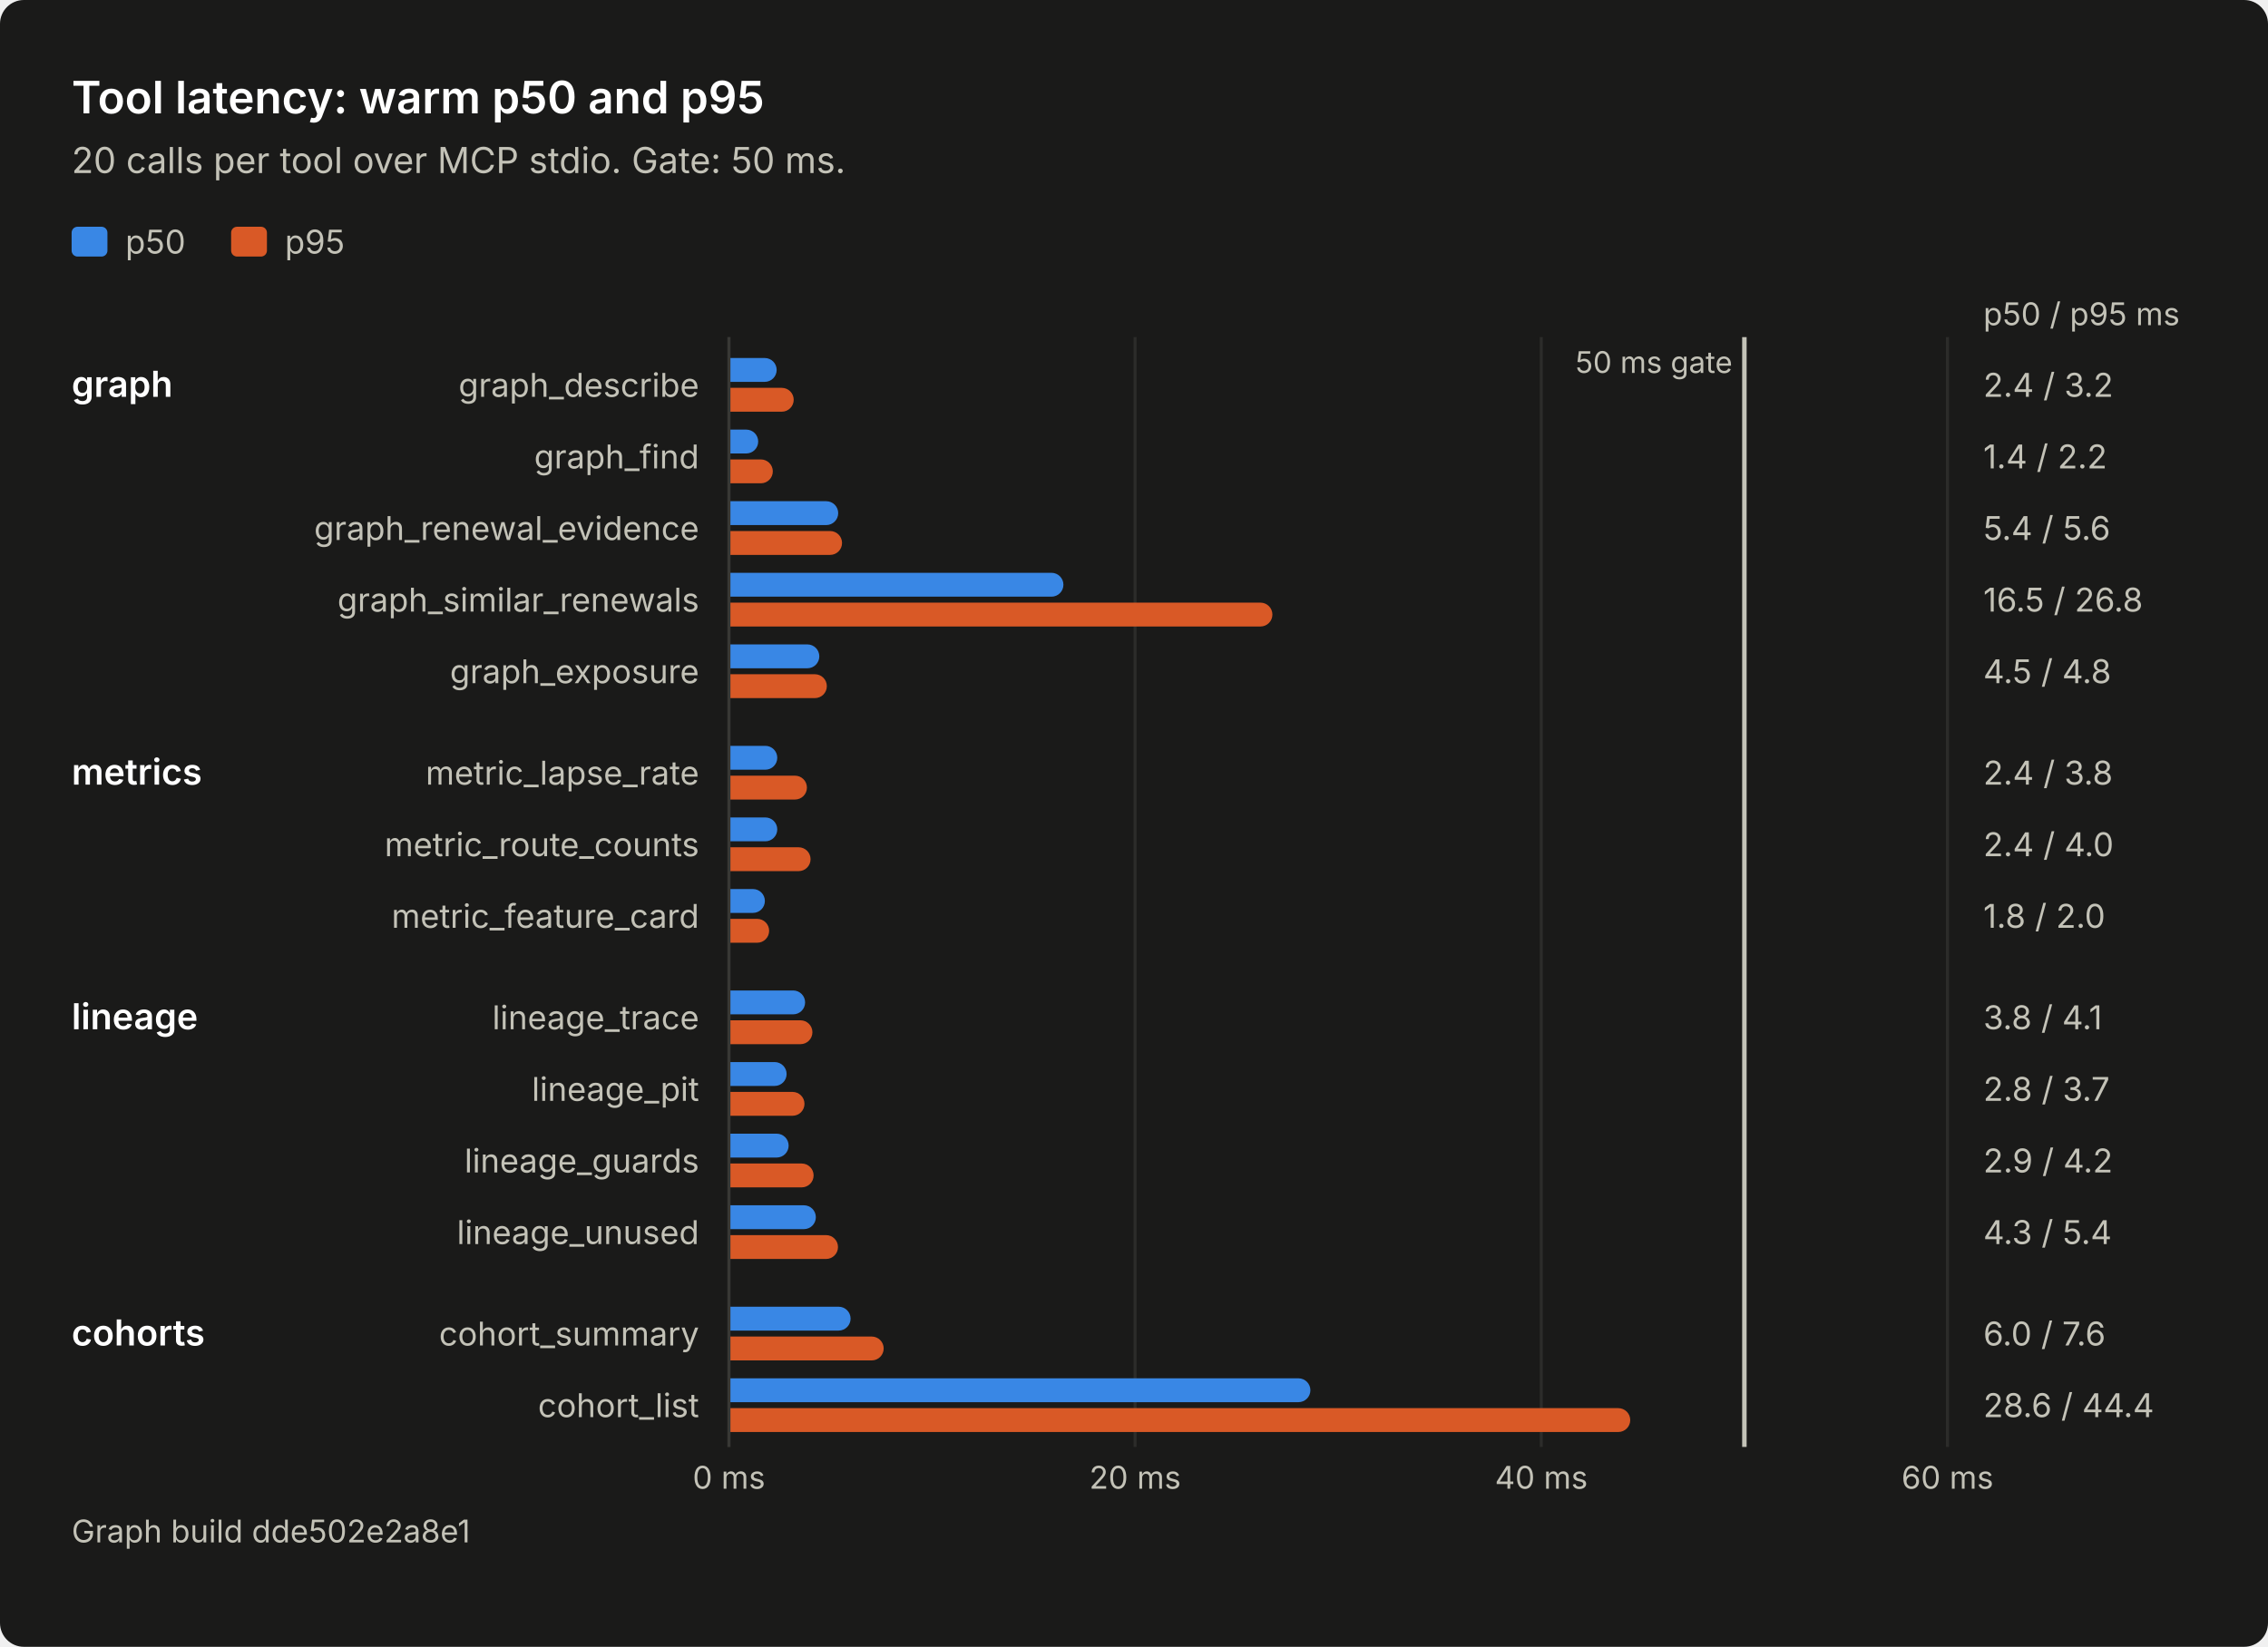
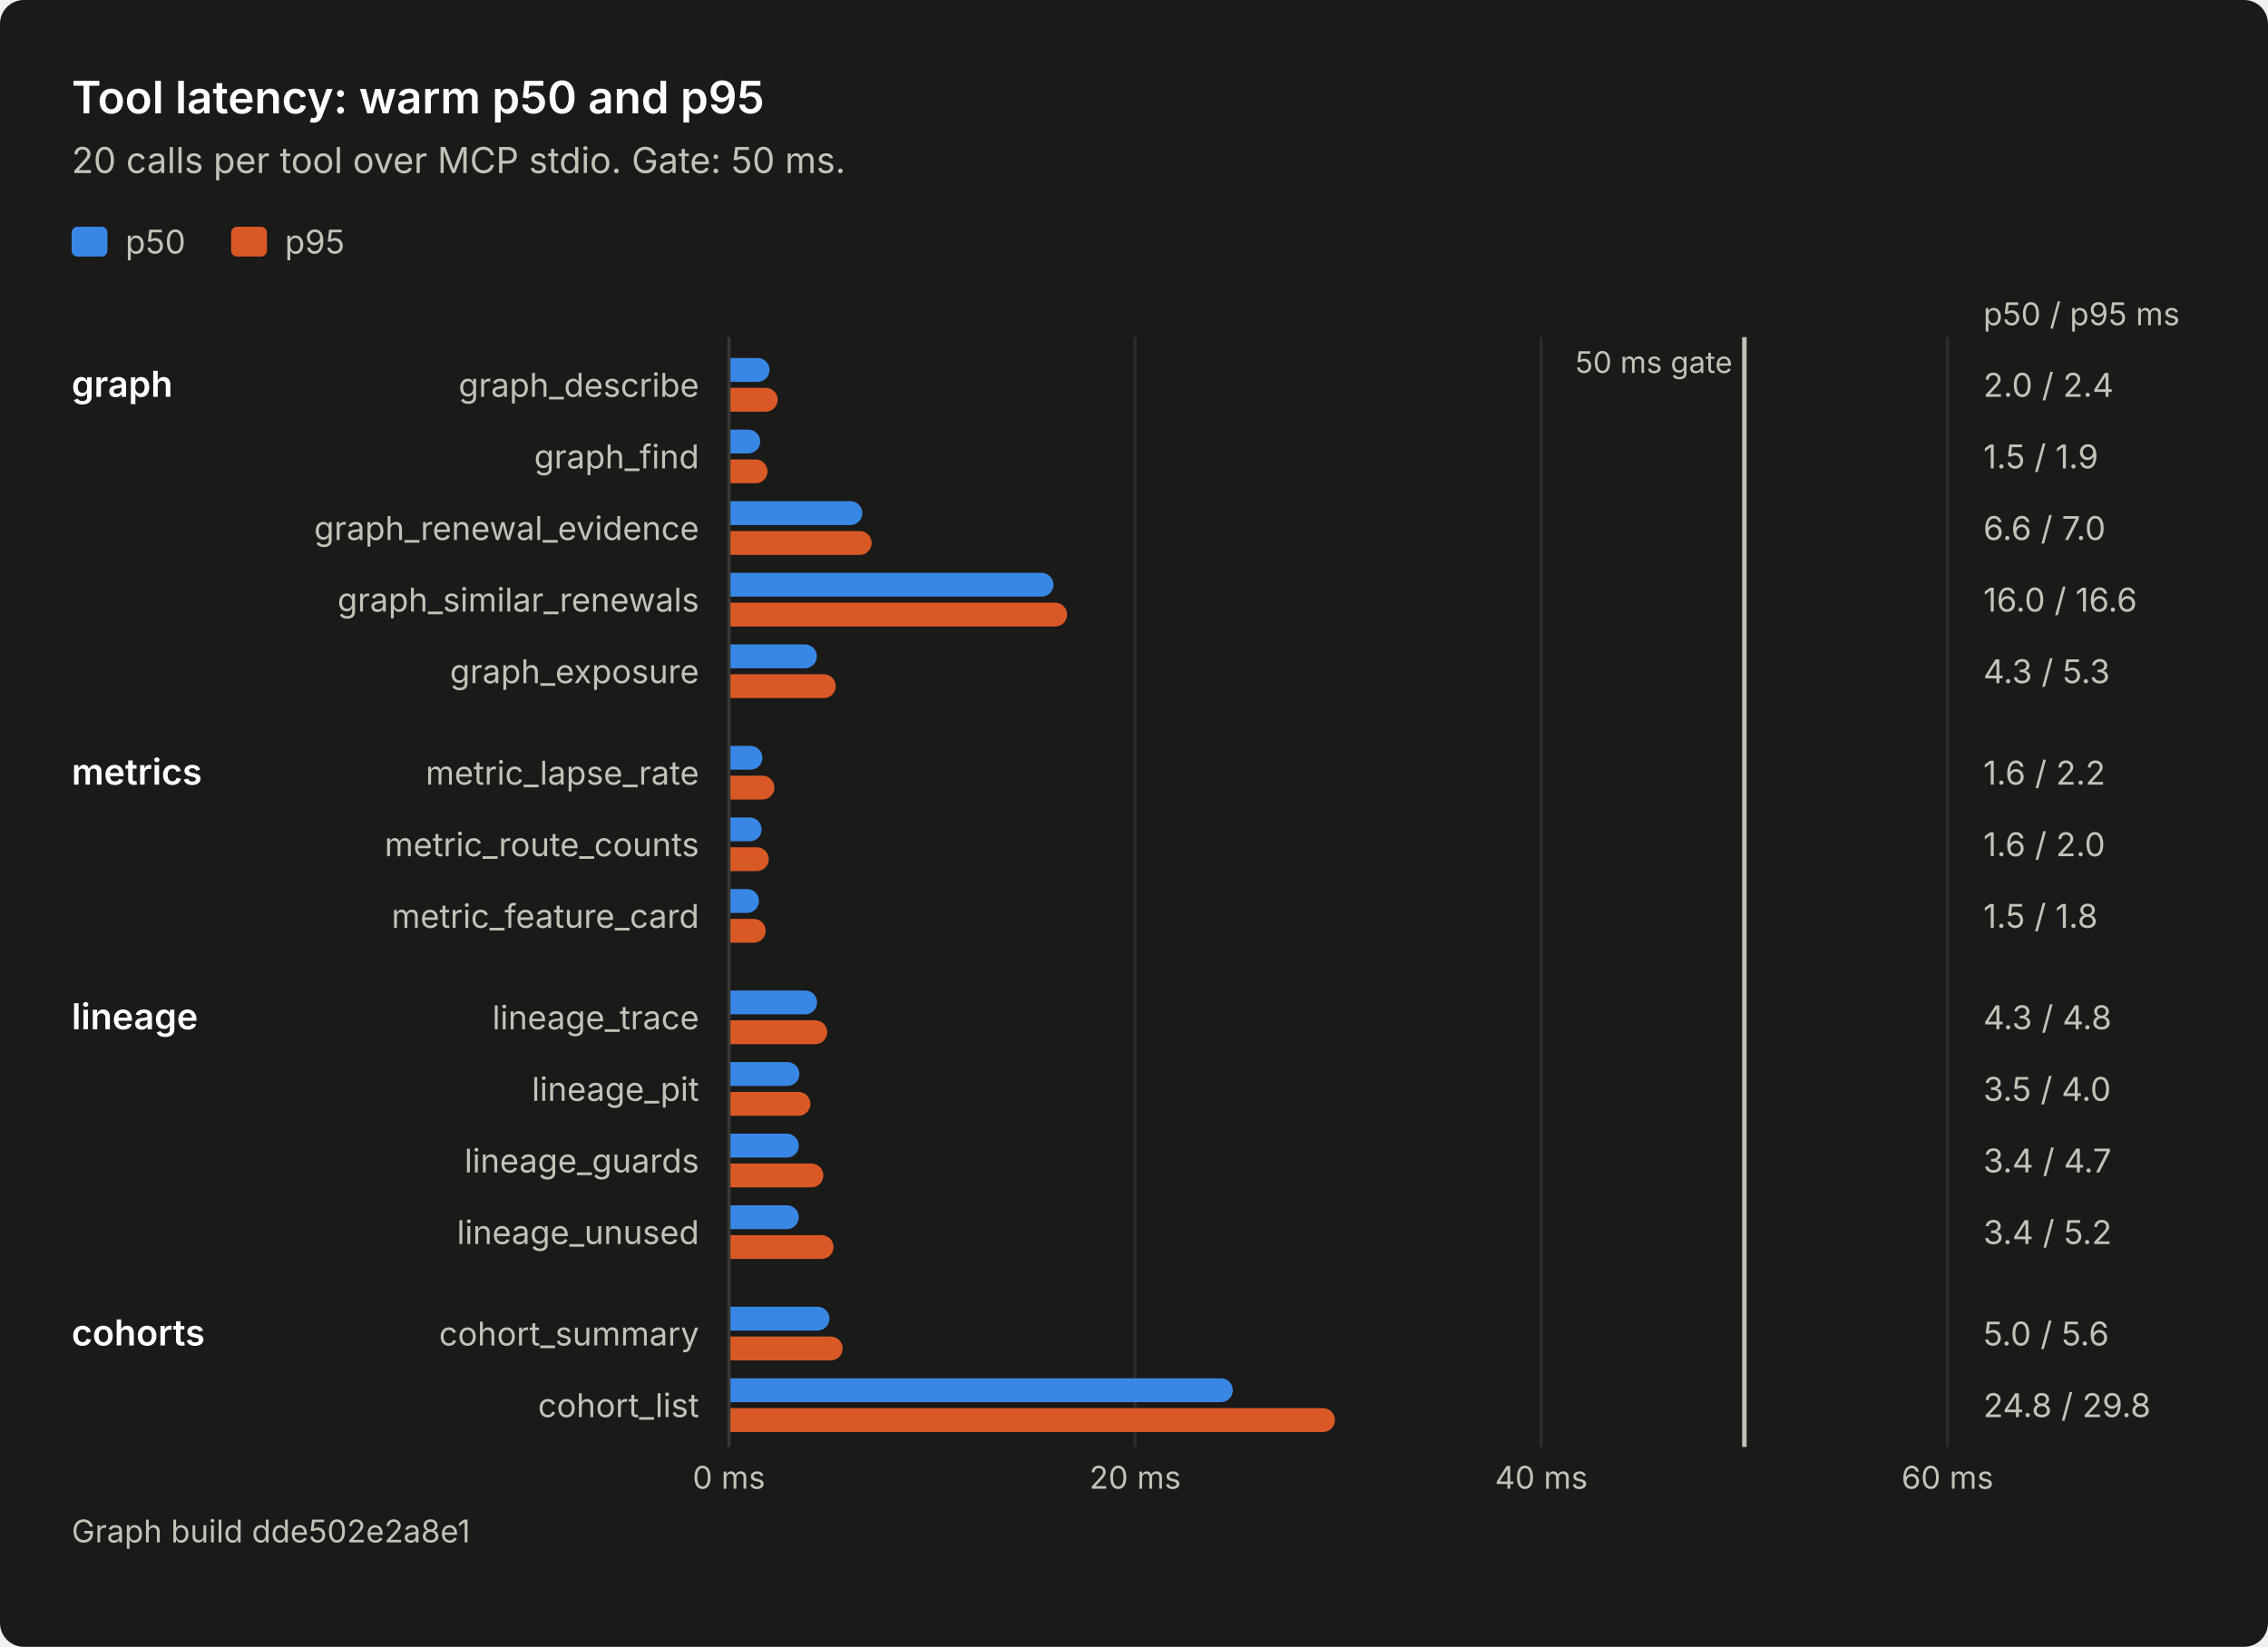
<svg xmlns="http://www.w3.org/2000/svg" width="760" height="552" viewBox="0 0 760 552" role="img" font-family="system-ui, -apple-system, 'Segoe UI', sans-serif">
  <rect width="760" height="552" rx="8" fill="#1a1a19" />
  <text x="24" y="38" font-size="15" fill="#ffffff" font-weight="600">Tool latency: warm p50 and p95</text>
  <text x="24" y="58" font-size="12" fill="#c3c2b7">20 calls per tool over MCP stdio. Gate: 50 ms.</text>
  <rect x="24" y="76" width="12" height="10" fill="#3987e5" rx="2" />
  <text x="42" y="85" font-size="11" fill="#c3c2b7">p50</text>
  <rect x="77.45" y="76" width="12" height="10" fill="#d95926" rx="2" />
  <text x="95.45" y="85" font-size="11" fill="#c3c2b7">p95</text>
  <text x="664.59" y="109" font-size="10.5" fill="#c3c2b7">p50 / p95 ms</text>
  <line x1="244.27" y1="113" x2="244.27" y2="485" stroke="#2c2c2a" stroke-width="1" />
  <text x="244.27" y="499" font-size="10.5" fill="#c3c2b7" text-anchor="middle" font-variant-numeric="tabular-nums">0 ms</text>
  <line x1="380.37" y1="113" x2="380.37" y2="485" stroke="#2c2c2a" stroke-width="1" />
  <text x="380.37" y="499" font-size="10.5" fill="#c3c2b7" text-anchor="middle" font-variant-numeric="tabular-nums">20 ms</text>
  <line x1="516.48" y1="113" x2="516.48" y2="485" stroke="#2c2c2a" stroke-width="1" />
  <text x="516.48" y="499" font-size="10.5" fill="#c3c2b7" text-anchor="middle" font-variant-numeric="tabular-nums">40 ms</text>
  <line x1="652.59" y1="113" x2="652.59" y2="485" stroke="#2c2c2a" stroke-width="1" />
  <text x="652.59" y="499" font-size="10.5" fill="#c3c2b7" text-anchor="middle" font-variant-numeric="tabular-nums">60 ms</text>
  <line x1="584.54" y1="113" x2="584.54" y2="485" stroke="#c3c2b7" stroke-width="1.5" />
  <text x="580.54" y="125" font-size="10" fill="#c3c2b7" text-anchor="end">50 ms gate</text>
  <text x="24" y="133" font-size="12" fill="#ffffff" font-weight="600">graph</text>
  <text x="234.27" y="133" font-size="11" fill="#c3c2b7" text-anchor="end">graph_describe</text>
  <g>
-     <path d="M244.27 120H256.26A4 4 0 0 1 260.26 124V124A4 4 0 0 1 256.26 128H244.27Z" fill="#3987e5" />
+     <path d="M244.27 120H253.88A4 4 0 0 1 257.88 124V124A4 4 0 0 1 253.88 128H244.27Z" fill="#3987e5" />
  </g>
  <g>
-     <path d="M244.27 130H261.97A4 4 0 0 1 265.97 134V134A4 4 0 0 1 261.97 138H244.27Z" fill="#d95926" />
+     <path d="M244.27 130H256.6A4 4 0 0 1 260.6 134V134A4 4 0 0 1 256.6 138H244.27Z" fill="#d95926" />
  </g>
-   <text x="664.59" y="133" font-size="11" fill="#c3c2b7" font-variant-numeric="tabular-nums">2.4 / 3.2</text>
+   <text x="664.59" y="133" font-size="11" fill="#c3c2b7" font-variant-numeric="tabular-nums">2.0 / 2.4</text>
  <text x="234.27" y="157" font-size="11" fill="#c3c2b7" text-anchor="end">graph_find</text>
  <g>
-     <path d="M244.27 144H250.07A4 4 0 0 1 254.07 148V148A4 4 0 0 1 250.07 152H244.27Z" fill="#3987e5" />
+     <path d="M244.27 144H250.75A4 4 0 0 1 254.75 148V148A4 4 0 0 1 250.75 152H244.27Z" fill="#3987e5" />
  </g>
  <g>
-     <path d="M244.27 154H254.97A4 4 0 0 1 258.97 158V158A4 4 0 0 1 254.97 162H244.27Z" fill="#d95926" />
+     <path d="M244.27 154H253.2A4 4 0 0 1 257.2 158V158A4 4 0 0 1 253.2 162H244.27Z" fill="#d95926" />
  </g>
-   <text x="664.59" y="157" font-size="11" fill="#c3c2b7" font-variant-numeric="tabular-nums">1.4 / 2.2</text>
+   <text x="664.59" y="157" font-size="11" fill="#c3c2b7" font-variant-numeric="tabular-nums">1.5 / 1.9</text>
  <text x="234.27" y="181" font-size="11" fill="#c3c2b7" text-anchor="end">graph_renewal_evidence</text>
  <g>
-     <path d="M244.27 168H276.88A4 4 0 0 1 280.88 172V172A4 4 0 0 1 276.88 176H244.27Z" fill="#3987e5" />
+     <path d="M244.27 168H284.98A4 4 0 0 1 288.98 172V172A4 4 0 0 1 284.98 176H244.27Z" fill="#3987e5" />
  </g>
  <g>
-     <path d="M244.27 178H278.17A4 4 0 0 1 282.17 182V182A4 4 0 0 1 278.17 186H244.27Z" fill="#d95926" />
+     <path d="M244.27 178H288.11A4 4 0 0 1 292.11 182V182A4 4 0 0 1 288.11 186H244.27Z" fill="#d95926" />
  </g>
-   <text x="664.59" y="181" font-size="11" fill="#c3c2b7" font-variant-numeric="tabular-nums">5.4 / 5.6</text>
+   <text x="664.59" y="181" font-size="11" fill="#c3c2b7" font-variant-numeric="tabular-nums">6.6 / 7.0</text>
  <text x="234.27" y="205" font-size="11" fill="#c3c2b7" text-anchor="end">graph_similar_renewals</text>
  <g>
-     <path d="M244.27 192H352.35A4 4 0 0 1 356.35 196V196A4 4 0 0 1 352.35 200H244.27Z" fill="#3987e5" />
+     <path d="M244.27 192H349.02A4 4 0 0 1 353.02 196V196A4 4 0 0 1 349.02 200H244.27Z" fill="#3987e5" />
  </g>
  <g>
-     <path d="M244.27 202H422.38A4 4 0 0 1 426.38 206V206A4 4 0 0 1 422.38 210H244.27Z" fill="#d95926" />
+     <path d="M244.27 202H353.58A4 4 0 0 1 357.58 206V206A4 4 0 0 1 353.58 210H244.27Z" fill="#d95926" />
  </g>
-   <text x="664.59" y="205" font-size="11" fill="#c3c2b7" font-variant-numeric="tabular-nums">16.5 / 26.8</text>
+   <text x="664.59" y="205" font-size="11" fill="#c3c2b7" font-variant-numeric="tabular-nums">16.0 / 16.6</text>
  <text x="234.27" y="229" font-size="11" fill="#c3c2b7" text-anchor="end">graph_exposure</text>
  <g>
-     <path d="M244.27 216H270.55A4 4 0 0 1 274.55 220V220A4 4 0 0 1 270.55 224H244.27Z" fill="#3987e5" />
+     <path d="M244.27 216H269.73A4 4 0 0 1 273.73 220V220A4 4 0 0 1 269.73 224H244.27Z" fill="#3987e5" />
  </g>
  <g>
-     <path d="M244.27 226H273.07A4 4 0 0 1 277.07 230V230A4 4 0 0 1 273.07 234H244.27Z" fill="#d95926" />
+     <path d="M244.27 226H276.06A4 4 0 0 1 280.06 230V230A4 4 0 0 1 276.06 234H244.27Z" fill="#d95926" />
  </g>
-   <text x="664.59" y="229" font-size="11" fill="#c3c2b7" font-variant-numeric="tabular-nums">4.5 / 4.8</text>
+   <text x="664.59" y="229" font-size="11" fill="#c3c2b7" font-variant-numeric="tabular-nums">4.3 / 5.3</text>
  <text x="24" y="263" font-size="12" fill="#ffffff" font-weight="600">metrics</text>
  <text x="234.27" y="263" font-size="11" fill="#c3c2b7" text-anchor="end">metric_lapse_rate</text>
  <g>
-     <path d="M244.27 250H256.46A4 4 0 0 1 260.46 254V254A4 4 0 0 1 256.46 258H244.27Z" fill="#3987e5" />
+     <path d="M244.27 250H251.49A4 4 0 0 1 255.49 254V254A4 4 0 0 1 251.49 258H244.27Z" fill="#3987e5" />
  </g>
  <g>
-     <path d="M244.27 260H266.4A4 4 0 0 1 270.4 264V264A4 4 0 0 1 266.4 268H244.27Z" fill="#d95926" />
+     <path d="M244.27 260H255.51A4 4 0 0 1 259.51 264V264A4 4 0 0 1 255.51 268H244.27Z" fill="#d95926" />
  </g>
-   <text x="664.59" y="263" font-size="11" fill="#c3c2b7" font-variant-numeric="tabular-nums">2.4 / 3.8</text>
+   <text x="664.59" y="263" font-size="11" fill="#c3c2b7" font-variant-numeric="tabular-nums">1.6 / 2.2</text>
  <text x="234.27" y="287" font-size="11" fill="#c3c2b7" text-anchor="end">metric_route_counts</text>
  <g>
-     <path d="M244.27 274H256.46A4 4 0 0 1 260.46 278V278A4 4 0 0 1 256.46 282H244.27Z" fill="#3987e5" />
+     <path d="M244.27 274H251.22A4 4 0 0 1 255.22 278V278A4 4 0 0 1 251.22 282H244.27Z" fill="#3987e5" />
  </g>
  <g>
-     <path d="M244.27 284H267.62A4 4 0 0 1 271.62 288V288A4 4 0 0 1 267.62 292H244.27Z" fill="#d95926" />
+     <path d="M244.27 284H253.6A4 4 0 0 1 257.6 288V288A4 4 0 0 1 253.6 292H244.27Z" fill="#d95926" />
  </g>
-   <text x="664.59" y="287" font-size="11" fill="#c3c2b7" font-variant-numeric="tabular-nums">2.4 / 4.0</text>
+   <text x="664.59" y="287" font-size="11" fill="#c3c2b7" font-variant-numeric="tabular-nums">1.6 / 2.0</text>
  <text x="234.27" y="311" font-size="11" fill="#c3c2b7" text-anchor="end">metric_feature_card</text>
  <g>
-     <path d="M244.27 298H252.31A4 4 0 0 1 256.31 302V302A4 4 0 0 1 252.31 306H244.27Z" fill="#3987e5" />
+     <path d="M244.27 298H250.34A4 4 0 0 1 254.34 302V302A4 4 0 0 1 250.34 306H244.27Z" fill="#3987e5" />
  </g>
  <g>
-     <path d="M244.27 308H253.74A4 4 0 0 1 257.74 312V312A4 4 0 0 1 253.74 316H244.27Z" fill="#d95926" />
+     <path d="M244.27 308H252.58A4 4 0 0 1 256.58 312V312A4 4 0 0 1 252.58 316H244.27Z" fill="#d95926" />
  </g>
-   <text x="664.59" y="311" font-size="11" fill="#c3c2b7" font-variant-numeric="tabular-nums">1.8 / 2.0</text>
+   <text x="664.59" y="311" font-size="11" fill="#c3c2b7" font-variant-numeric="tabular-nums">1.5 / 1.8</text>
  <text x="24" y="345" font-size="12" fill="#ffffff" font-weight="600">lineage</text>
  <text x="234.27" y="345" font-size="11" fill="#c3c2b7" text-anchor="end">lineage_trace</text>
  <g>
-     <path d="M244.27 332H265.79A4 4 0 0 1 269.79 336V336A4 4 0 0 1 265.79 340H244.27Z" fill="#3987e5" />
+     <path d="M244.27 332H269.8A4 4 0 0 1 273.8 336V336A4 4 0 0 1 269.8 340H244.27Z" fill="#3987e5" />
  </g>
  <g>
-     <path d="M244.27 342H268.24A4 4 0 0 1 272.24 346V346A4 4 0 0 1 268.24 350H244.27Z" fill="#d95926" />
+     <path d="M244.27 342H273.2A4 4 0 0 1 277.2 346V346A4 4 0 0 1 273.2 350H244.27Z" fill="#d95926" />
  </g>
-   <text x="664.59" y="345" font-size="11" fill="#c3c2b7" font-variant-numeric="tabular-nums">3.8 / 4.1</text>
+   <text x="664.59" y="345" font-size="11" fill="#c3c2b7" font-variant-numeric="tabular-nums">4.3 / 4.8</text>
  <text x="234.27" y="369" font-size="11" fill="#c3c2b7" text-anchor="end">lineage_pit</text>
  <g>
-     <path d="M244.27 356H259.59A4 4 0 0 1 263.59 360V360A4 4 0 0 1 259.59 364H244.27Z" fill="#3987e5" />
+     <path d="M244.27 356H263.88A4 4 0 0 1 267.88 360V360A4 4 0 0 1 263.88 364H244.27Z" fill="#3987e5" />
  </g>
  <g>
-     <path d="M244.27 366H265.58A4 4 0 0 1 269.58 370V370A4 4 0 0 1 265.58 374H244.27Z" fill="#d95926" />
+     <path d="M244.27 366H267.56A4 4 0 0 1 271.56 370V370A4 4 0 0 1 267.56 374H244.27Z" fill="#d95926" />
  </g>
-   <text x="664.59" y="369" font-size="11" fill="#c3c2b7" font-variant-numeric="tabular-nums">2.8 / 3.7</text>
+   <text x="664.59" y="369" font-size="11" fill="#c3c2b7" font-variant-numeric="tabular-nums">3.5 / 4.0</text>
  <text x="234.27" y="393" font-size="11" fill="#c3c2b7" text-anchor="end">lineage_guards</text>
  <g>
-     <path d="M244.27 380H260.27A4 4 0 0 1 264.27 384V384A4 4 0 0 1 260.27 388H244.27Z" fill="#3987e5" />
+     <path d="M244.27 380H263.68A4 4 0 0 1 267.68 384V384A4 4 0 0 1 263.68 388H244.27Z" fill="#3987e5" />
  </g>
  <g>
-     <path d="M244.27 390H268.64A4 4 0 0 1 272.64 394V394A4 4 0 0 1 268.64 398H244.27Z" fill="#d95926" />
+     <path d="M244.27 390H271.91A4 4 0 0 1 275.91 394V394A4 4 0 0 1 271.91 398H244.27Z" fill="#d95926" />
  </g>
-   <text x="664.59" y="393" font-size="11" fill="#c3c2b7" font-variant-numeric="tabular-nums">2.9 / 4.2</text>
+   <text x="664.59" y="393" font-size="11" fill="#c3c2b7" font-variant-numeric="tabular-nums">3.4 / 4.7</text>
  <text x="234.27" y="417" font-size="11" fill="#c3c2b7" text-anchor="end">lineage_unused</text>
  <g>
-     <path d="M244.27 404H269.39A4 4 0 0 1 273.39 408V408A4 4 0 0 1 269.39 412H244.27Z" fill="#3987e5" />
+     <path d="M244.27 404H263.68A4 4 0 0 1 267.68 408V408A4 4 0 0 1 263.68 412H244.27Z" fill="#3987e5" />
  </g>
  <g>
-     <path d="M244.27 414H276.81A4 4 0 0 1 280.81 418V418A4 4 0 0 1 276.81 422H244.27Z" fill="#d95926" />
+     <path d="M244.27 414H275.31A4 4 0 0 1 279.31 418V418A4 4 0 0 1 275.31 422H244.27Z" fill="#d95926" />
  </g>
-   <text x="664.59" y="417" font-size="11" fill="#c3c2b7" font-variant-numeric="tabular-nums">4.3 / 5.4</text>
+   <text x="664.59" y="417" font-size="11" fill="#c3c2b7" font-variant-numeric="tabular-nums">3.4 / 5.2</text>
  <text x="24" y="451" font-size="12" fill="#ffffff" font-weight="600">cohorts</text>
  <text x="234.27" y="451" font-size="11" fill="#c3c2b7" text-anchor="end">cohort_summary</text>
  <g>
-     <path d="M244.27 438H281.03A4 4 0 0 1 285.03 442V442A4 4 0 0 1 281.03 446H244.27Z" fill="#3987e5" />
+     <path d="M244.27 438H273.95A4 4 0 0 1 277.95 442V442A4 4 0 0 1 273.95 446H244.27Z" fill="#3987e5" />
  </g>
  <g>
-     <path d="M244.27 448H292.12A4 4 0 0 1 296.12 452V452A4 4 0 0 1 292.12 456H244.27Z" fill="#d95926" />
+     <path d="M244.27 448H278.38A4 4 0 0 1 282.38 452V452A4 4 0 0 1 278.38 456H244.27Z" fill="#d95926" />
  </g>
-   <text x="664.59" y="451" font-size="11" fill="#c3c2b7" font-variant-numeric="tabular-nums">6.0 / 7.6</text>
+   <text x="664.59" y="451" font-size="11" fill="#c3c2b7" font-variant-numeric="tabular-nums">5.0 / 5.6</text>
  <text x="234.27" y="475" font-size="11" fill="#c3c2b7" text-anchor="end">cohort_list</text>
  <g>
-     <path d="M244.27 462H435.11A4 4 0 0 1 439.11 466V466A4 4 0 0 1 435.11 470H244.27Z" fill="#3987e5" />
+     <path d="M244.27 462H409.11A4 4 0 0 1 413.11 466V466A4 4 0 0 1 409.11 470H244.27Z" fill="#3987e5" />
  </g>
  <g>
-     <path d="M244.27 472H542.29A4 4 0 0 1 546.29 476V476A4 4 0 0 1 542.29 480H244.27Z" fill="#d95926" />
+     <path d="M244.27 472H443.34A4 4 0 0 1 447.34 476V476A4 4 0 0 1 443.34 480H244.27Z" fill="#d95926" />
  </g>
-   <text x="664.59" y="475" font-size="11" fill="#c3c2b7" font-variant-numeric="tabular-nums">28.6 / 44.4</text>
+   <text x="664.59" y="475" font-size="11" fill="#c3c2b7" font-variant-numeric="tabular-nums">24.8 / 29.8</text>
  <line x1="244.27" y1="113" x2="244.27" y2="485" stroke="#383835" stroke-width="1" />
  <text x="24" y="517" font-size="10.5" fill="#c3c2b7">Graph build dde502e2a8e1</text>
</svg>
